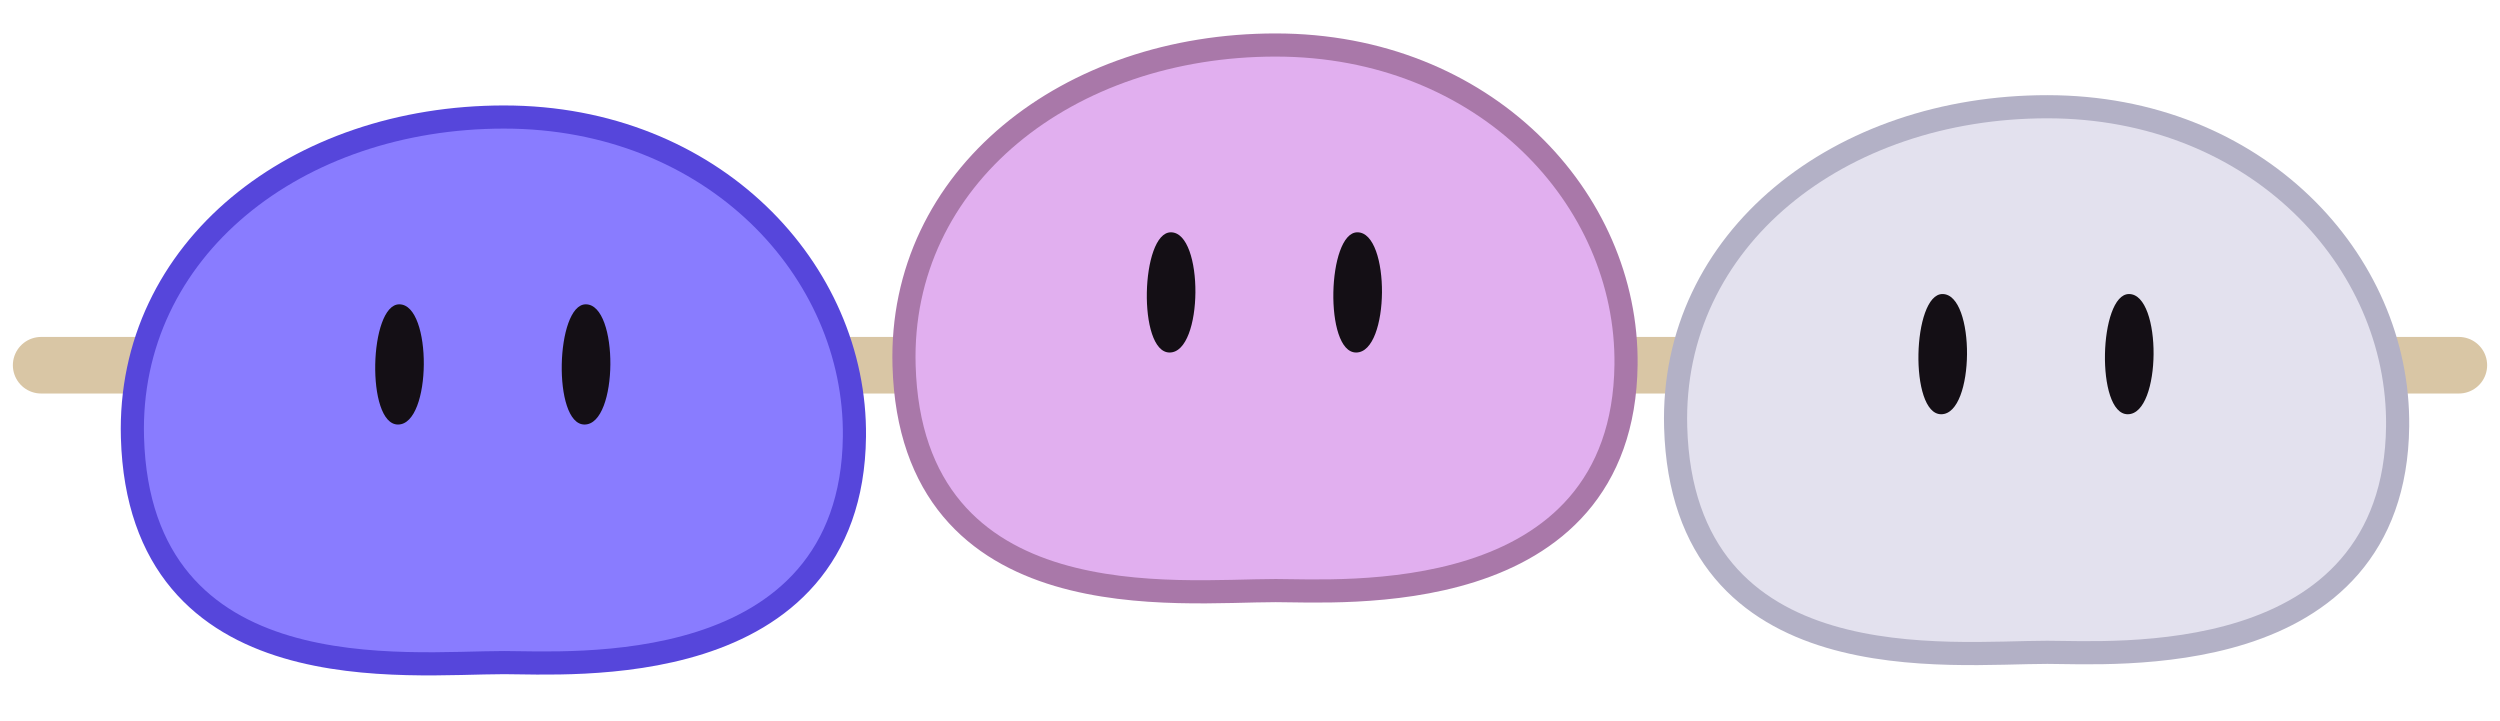
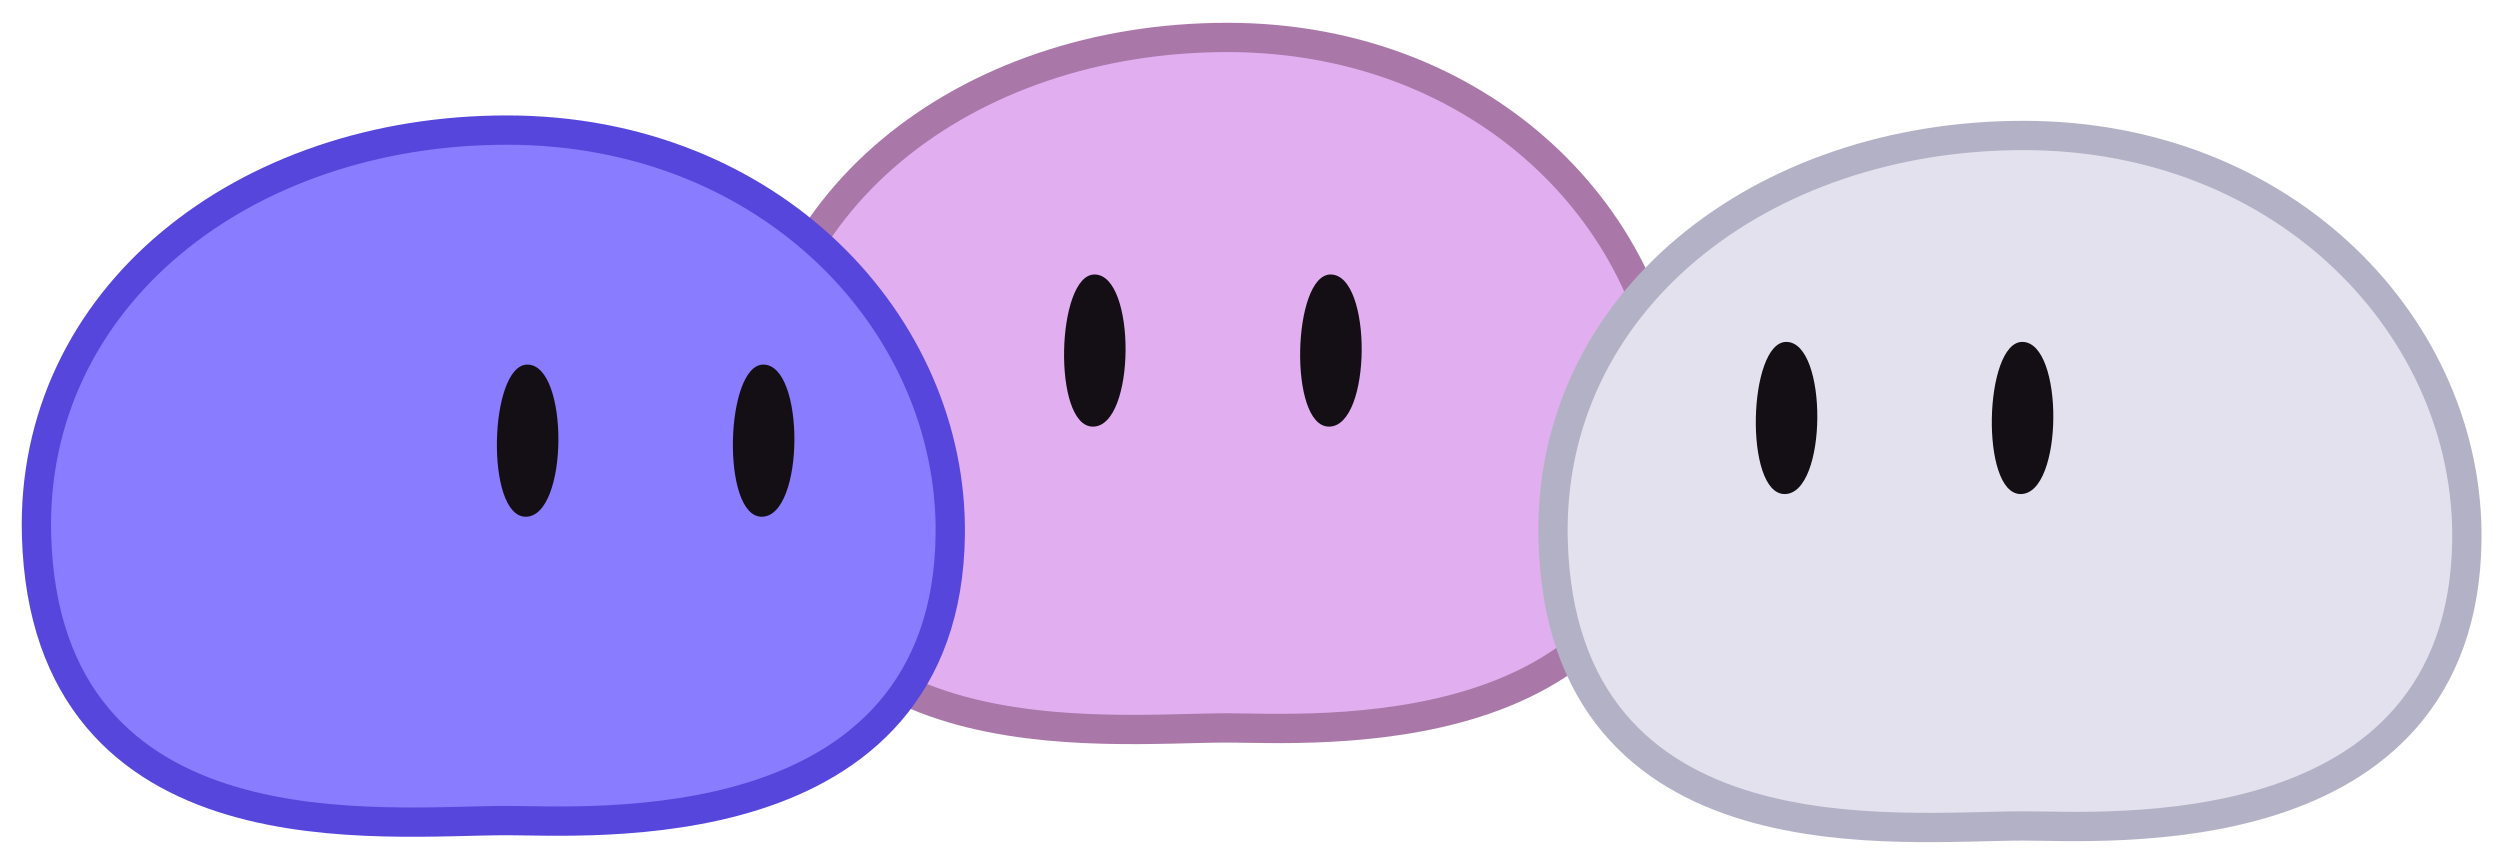
- <svg xmlns="http://www.w3.org/2000/svg" width="48.6" height="14" viewBox="-2.8 -2 48.6 14">
-   <path fill="none" stroke="#d9c6a5" stroke-width="1.1" stroke-linecap="round" d="M -2,5.1 H 45" />
-   <g transform="translate(0 0.5)">
+ <svg xmlns="http://www.w3.org/2000/svg" width="38.4" height="13.3" viewBox="-11.85 -0.8 38.4 13.3">
+   <path fill="#e1afef" stroke="#a978a9" stroke-width="0.9" stroke-linejoin="round" paint-order="stroke fill" d="M 7.002,0 C 3.065,0 -0.098,2.488 0.002,6 c 0.136,4.752 5.08,4.156 7,4.156 1.254,0 6.53,0.392 6.585,-4.168 C 13.624,2.885 10.94,0 7.002,0 Z" />
+   <path fill="#140f15" d="m 4.962,3.416 c -0.586,0 -0.652,2.337 -0.025,2.337 0.66,0 0.67,-2.337 0.025,-2.337 z" />
+   <path fill="#140f15" d="M 8.588,3.416 C 8.002,3.416 7.936,5.753 8.563,5.753 9.224,5.753 9.234,3.416 8.588,3.416 Z" />
+   <g transform="translate(12.23115 1.505665)">
+     <path fill="#e3e1ee" stroke="#b3b1c6" stroke-width="0.9" stroke-linejoin="round" paint-order="stroke fill" d="m 7,0 c -3.937,0 -7.1,2.488 -7,6 0.136,4.752 5.08,4.156 7,4.156 1.254,0 6.53,0.392 6.585,-4.168 C 13.622,2.885 10.937,0 7,0 Z" />
+     <path fill="#140f15" d="m 3.356,2.946 c -0.586,0 -0.652,2.337 -0.025,2.337 0.66,0 0.67,-2.337 0.025,-2.337 z" />
+     <path fill="#140f15" d="m 6.981,2.946 c -0.586,0 -0.652,2.337 -0.025,2.337 0.66,0 0.67,-2.337 0.025,-2.337 z" />
+   </g>
+   <g transform="translate(-11.06391 1.423053)">
    <path fill="#897cff" stroke="#5646db" stroke-width="0.9" stroke-linejoin="round" paint-order="stroke fill" d="m 7,0 c -3.937,0 -7.1,2.488 -7,6 0.136,4.752 5.08,4.156 7,4.156 1.254,0 6.53,0.392 6.585,-4.168 C 13.622,2.885 10.937,0 7,0 Z" />
-     <path fill="#140f15" d="m 4.962,3.416 c -0.586,0 -0.652,2.337 -0.025,2.337 0.66,0 0.67,-2.337 0.025,-2.337 z" />
-     <path fill="#140f15" d="M 8.588,3.416 C 8.002,3.416 7.936,5.753 8.563,5.753 9.224,5.753 9.234,3.416 8.588,3.416 Z" />
-   </g>
-   <g transform="translate(15 -0.9)">
-     <path fill="#e1afef" stroke="#a978a9" stroke-width="0.9" stroke-linejoin="round" paint-order="stroke fill" d="m 7,0 c -3.937,0 -7.1,2.488 -7,6 0.136,4.752 5.08,4.156 7,4.156 1.254,0 6.53,0.392 6.585,-4.168 C 13.622,2.885 10.937,0 7,0 Z" />
-     <path fill="#140f15" d="m 4.962,3.416 c -0.586,0 -0.652,2.337 -0.025,2.337 0.66,0 0.67,-2.337 0.025,-2.337 z" />
-     <path fill="#140f15" d="M 8.588,3.416 C 8.002,3.416 7.936,5.753 8.563,5.753 9.224,5.753 9.234,3.416 8.588,3.416 Z" />
-   </g>
-   <g transform="translate(30 0.3)">
-     <path fill="#e3e1ee" stroke="#b3b1c6" stroke-width="0.9" stroke-linejoin="round" paint-order="stroke fill" d="m 7,0 c -3.937,0 -7.1,2.488 -7,6 0.136,4.752 5.08,4.156 7,4.156 1.254,0 6.53,0.392 6.585,-4.168 C 13.622,2.885 10.937,0 7,0 Z" />
-     <path fill="#140f15" d="m 4.962,3.416 c -0.586,0 -0.652,2.337 -0.025,2.337 0.66,0 0.67,-2.337 0.025,-2.337 z" />
-     <path fill="#140f15" d="M 8.588,3.416 C 8.002,3.416 7.936,5.753 8.563,5.753 9.224,5.753 9.234,3.416 8.588,3.416 Z" />
+     <path fill="#140f15" d="m 7.314,3.377 c -0.586,0 -0.652,2.337 -0.025,2.337 0.66,0 0.67,-2.337 0.025,-2.337 z" />
+     <path fill="#140f15" d="m 10.939,3.377 c -0.586,0 -0.652,2.337 -0.025,2.337 0.66,0 0.67,-2.337 0.025,-2.337 z" />
  </g>
</svg>
